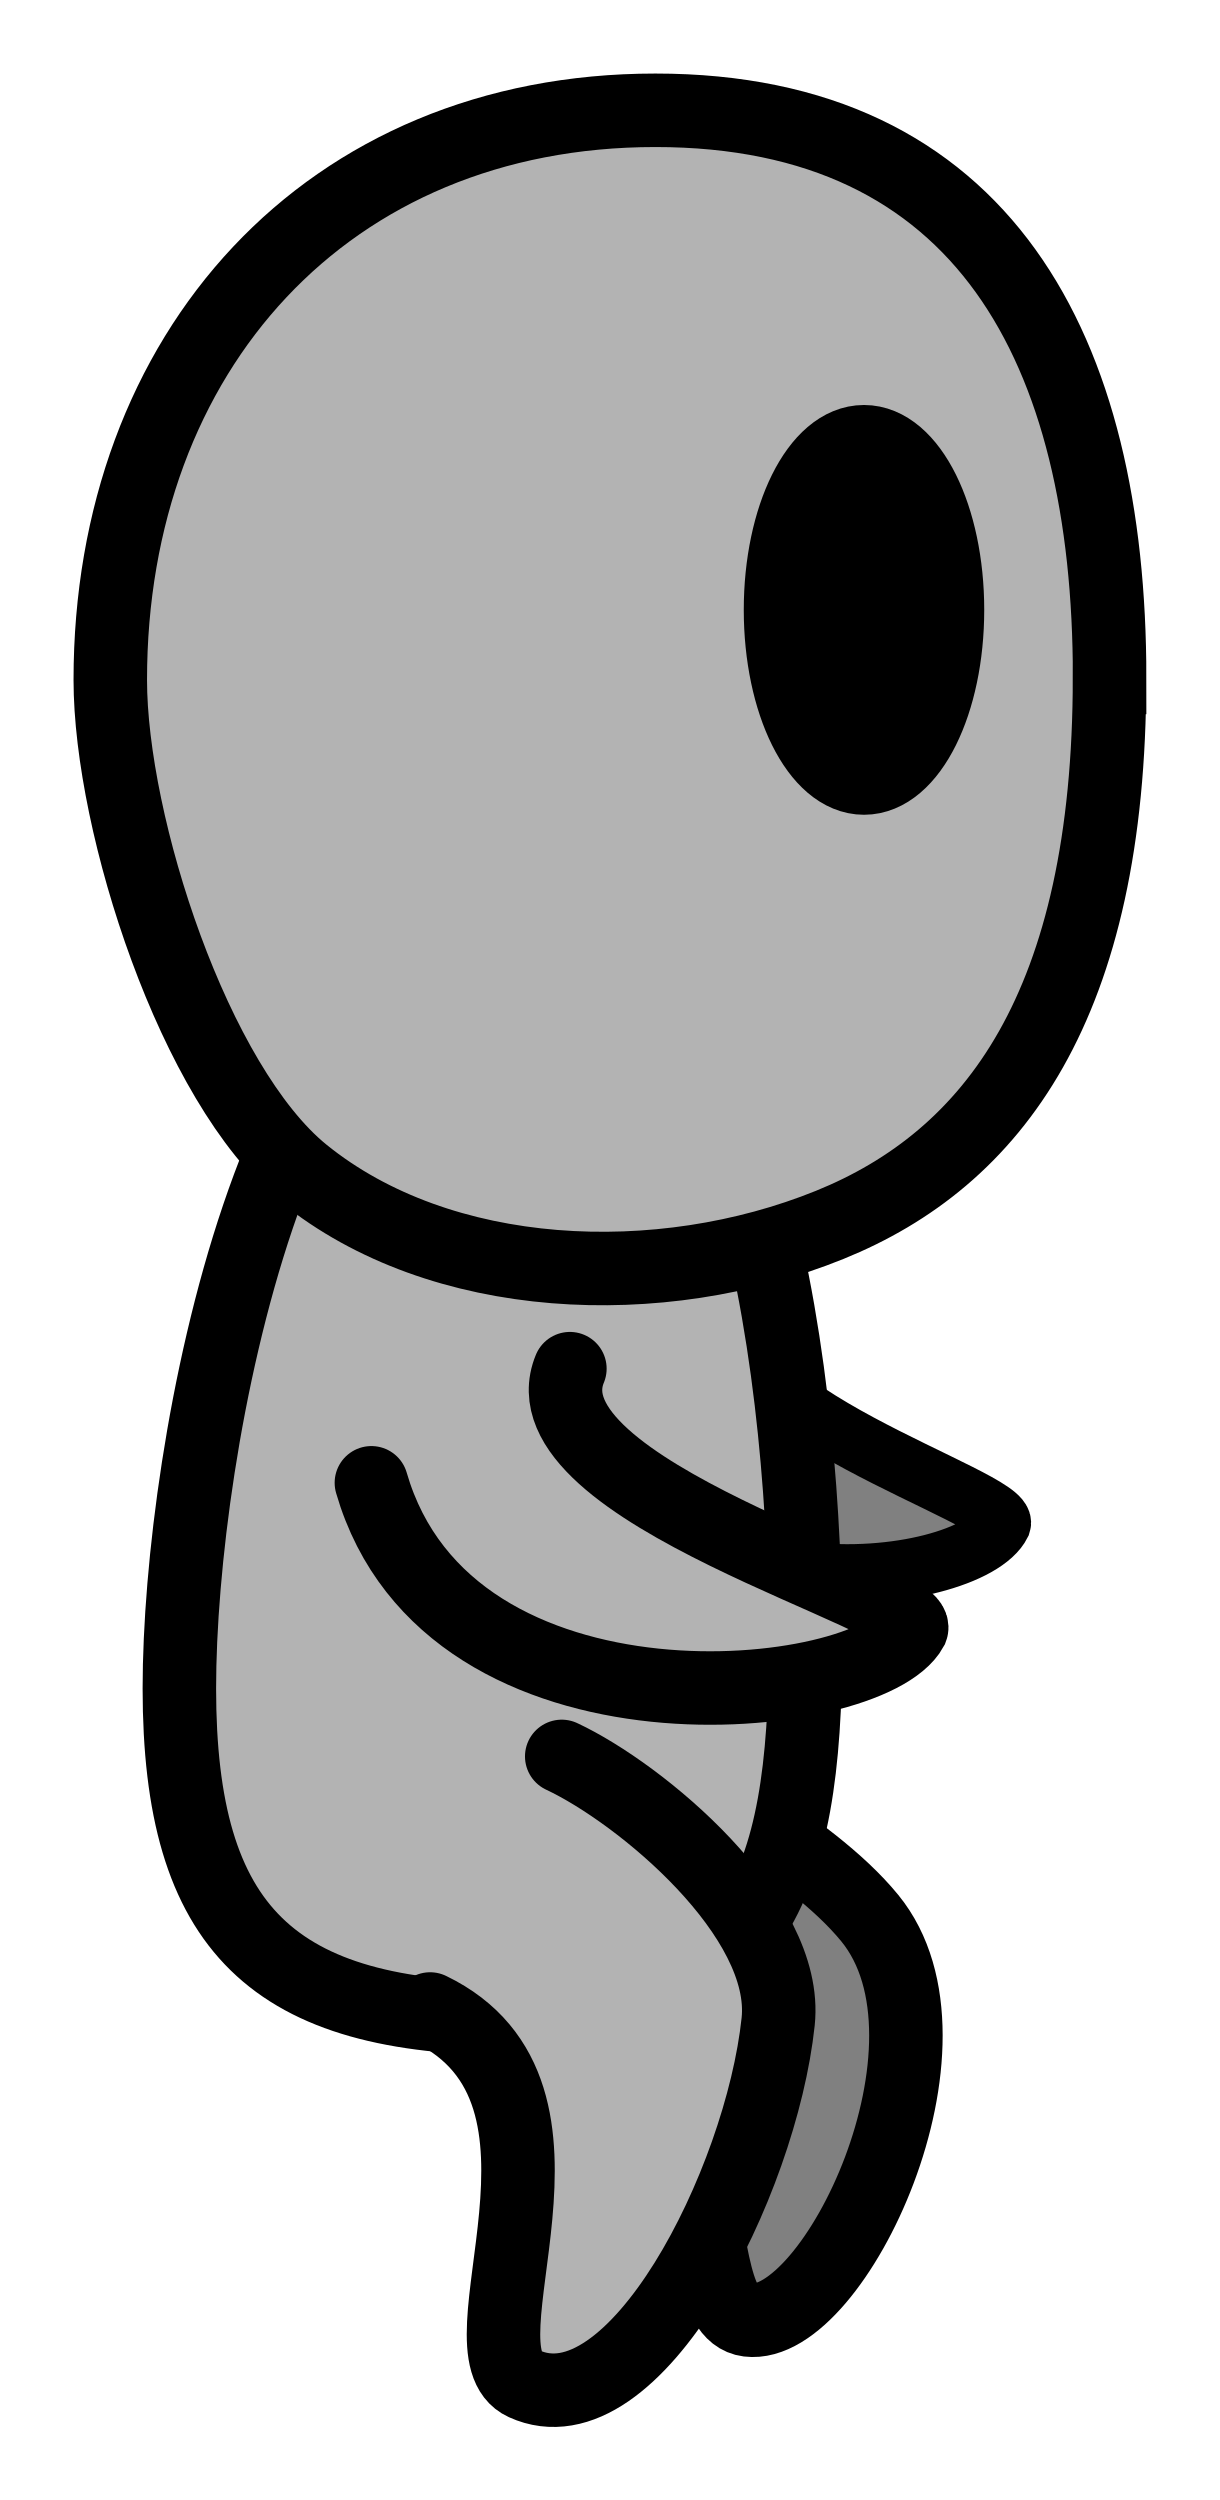
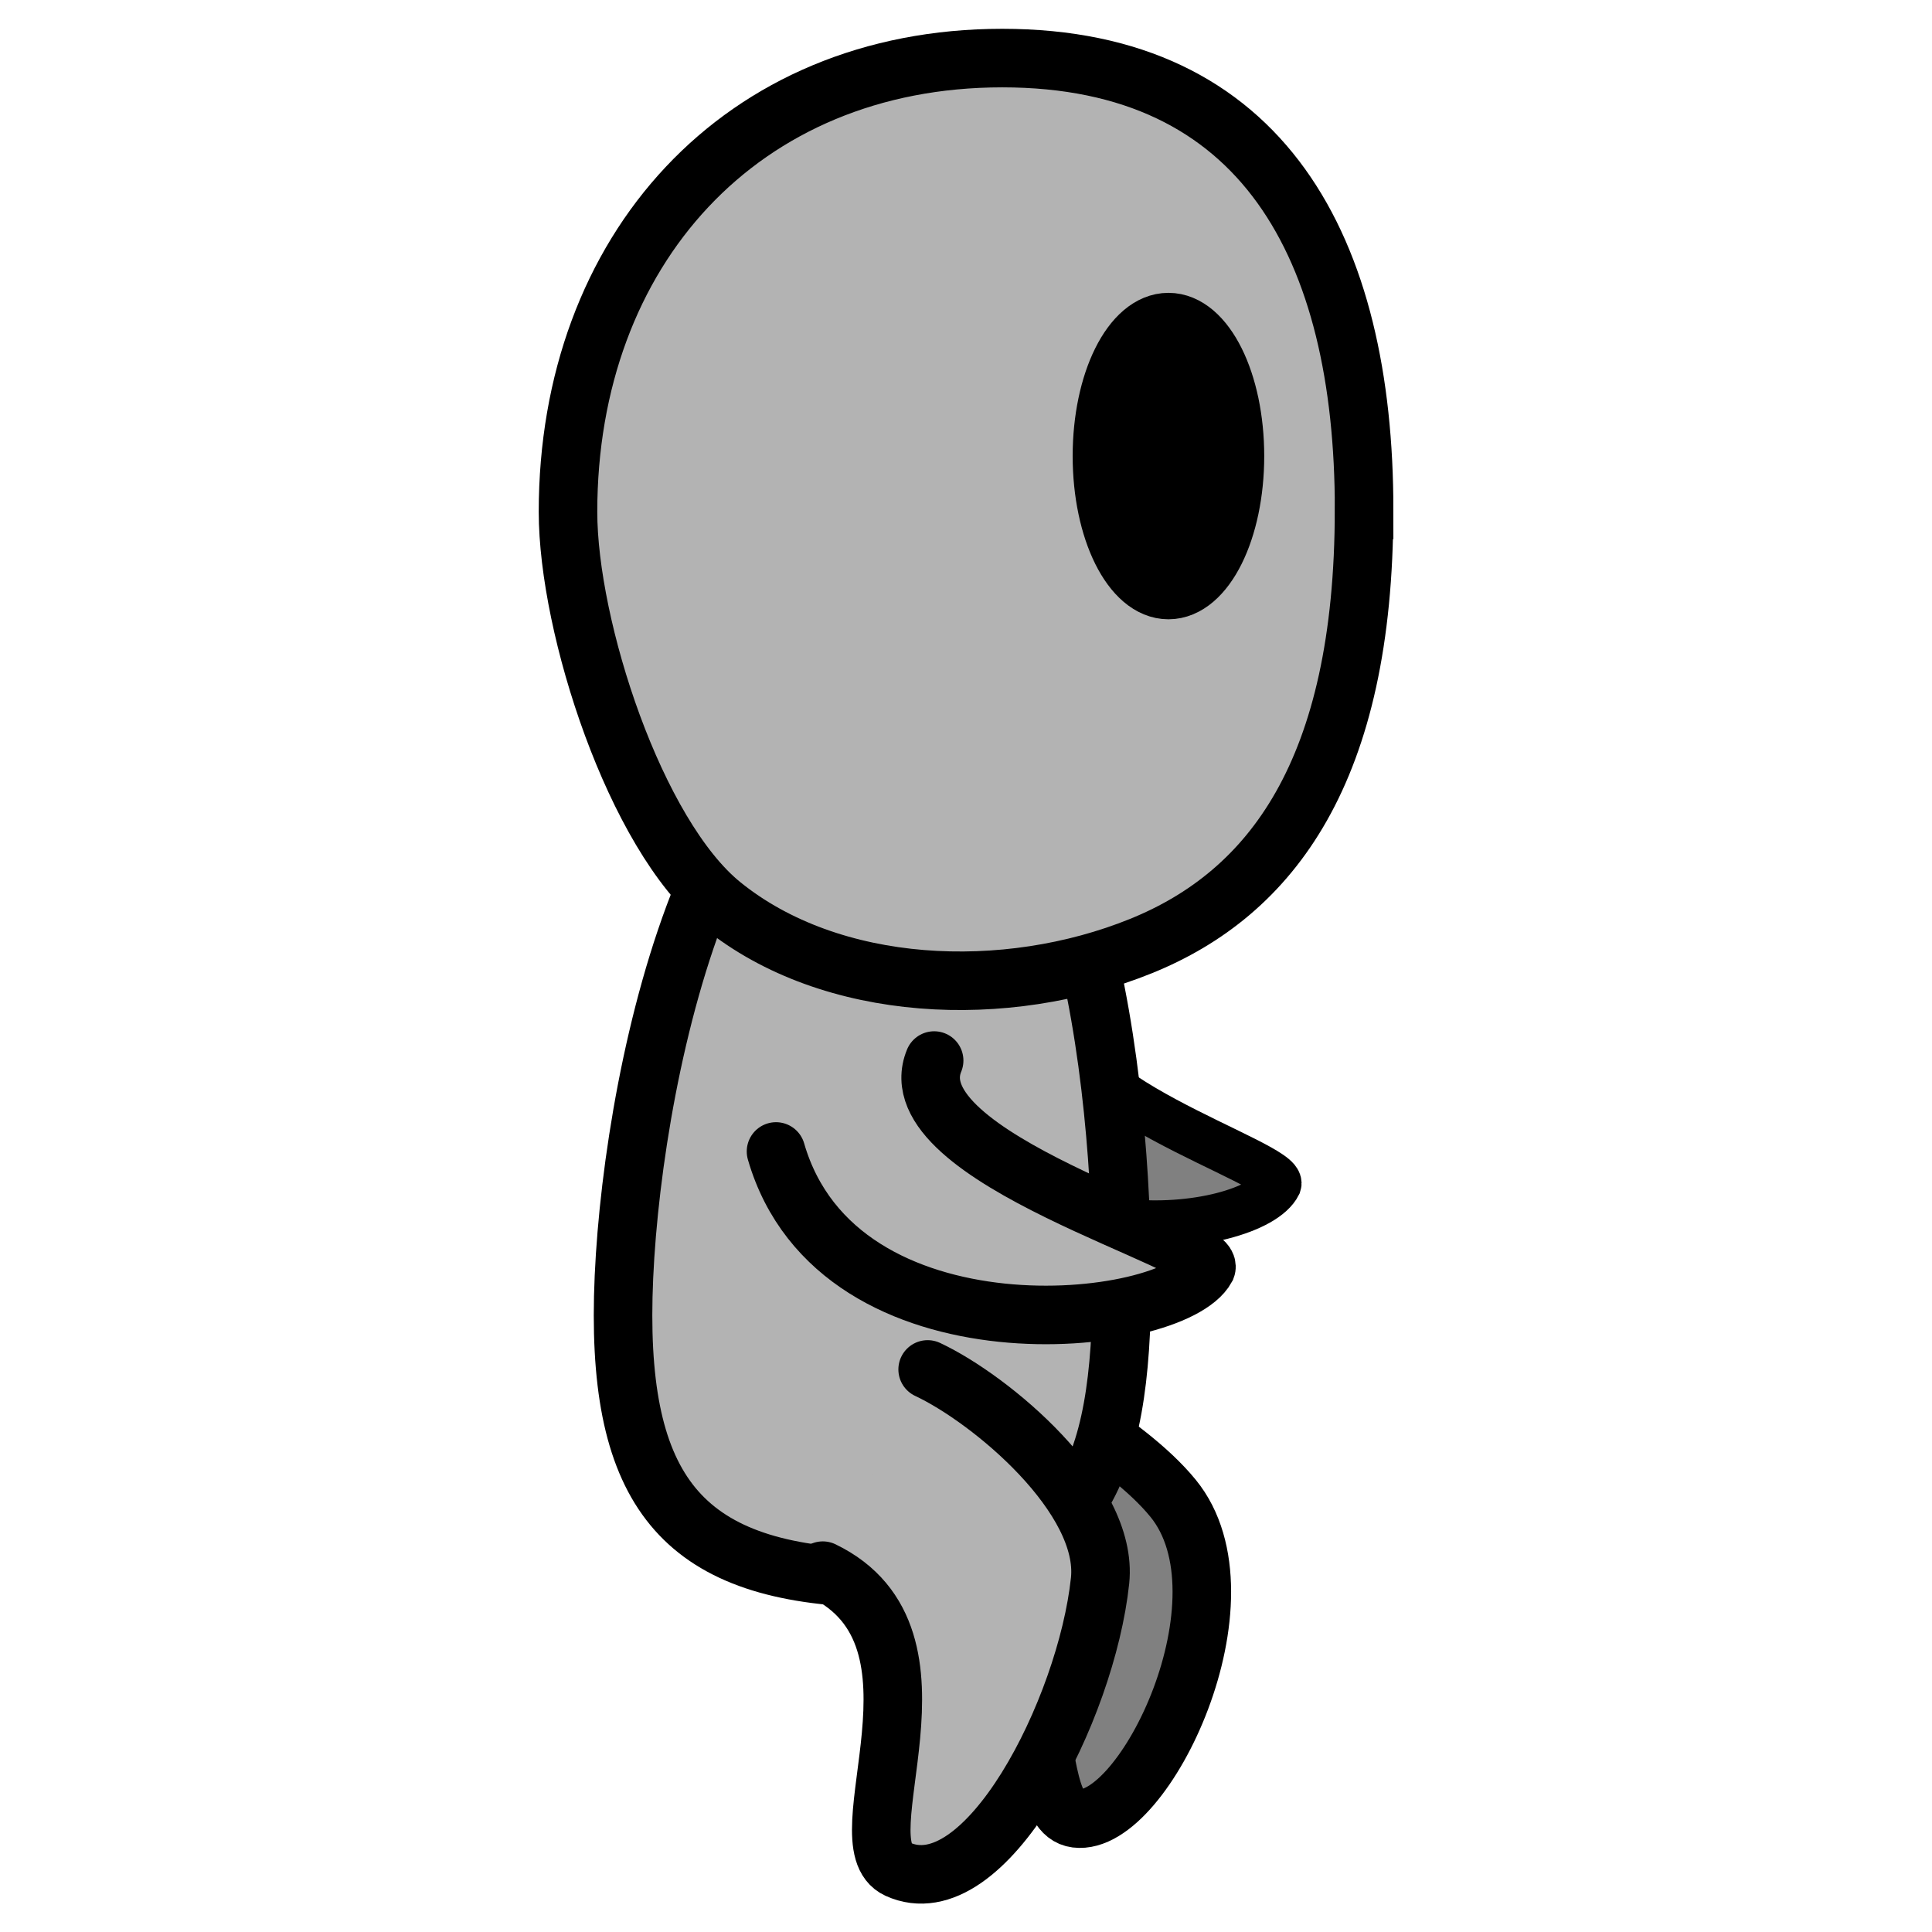
- <svg xmlns="http://www.w3.org/2000/svg" width="16.597mm" height="34.018mm" viewBox="0 0 16.597 34.018" version="1.1" id="svg8">
+ <svg xmlns="http://www.w3.org/2000/svg" width="33mm" height="33mm" viewBox="0 0 33 33" version="1.1" id="svg8">
  <defs id="defs2" />
-   <g id="layer1" transform="translate(-25.8864,-41.8132)">
-     <path id="path843" d="m 34.137,65.329 c 0.95,0.665 2.752,1.565 3.585,2.585 1.389,1.702 -0.49,5.613 -1.654,5.468 -1.062,-0.133 0.257,-4.458 -4.152,-4.877" style="fill:#808080;fill-opacity:1;stroke:#000000;stroke-width:1;stroke-miterlimit:4;stroke-dasharray:none;stroke-opacity:1" />
-     <path id="path1416" d="m 35.949,59.574 c -0.529,1.4 3.689,2.615 3.564,2.976 -0.437,0.876 -4.823,1.399 -5.634,-1.671" style="fill:#808080;fill-opacity:1;stroke:#000000;stroke-width:0.803;stroke-linecap:round;stroke-miterlimit:4;stroke-dasharray:none;stroke-opacity:1" />
-     <path style="fill:#b3b3b3;fill-opacity:1;stroke:#000000;stroke-width:1;stroke-miterlimit:4;stroke-dasharray:none;stroke-opacity:1" d="m 36.847,64.194 c 0,3.284 -0.678,5.087 -3.962,5.087 -3.284,0 -4.558,-1.207 -4.558,-4.492 0,-3.284 1.319,-10.384 4.604,-10.384 3.284,0 3.916,6.505 3.916,9.789 z" id="path830" />
-     <path style="fill:#b3b3b3;fill-opacity:1;stroke:#000000;stroke-width:1;stroke-miterlimit:4;stroke-dasharray:none;stroke-opacity:1" d="m 40.984,51.031 c 0,4.465 -1.582,6.548 -3.809,7.45 -2.309,0.935 -5.291,0.811 -7.16,-0.703 -1.481,-1.2 -2.628,-4.739 -2.628,-6.713 0,-4.465 2.952,-7.751 7.417,-7.751 4.465,0 6.181,3.252 6.181,7.717 z" id="path828" />
-     <path style="fill:#b3b3b3;fill-opacity:1;stroke:#000000;stroke-width:1;stroke-linecap:round;stroke-miterlimit:4;stroke-dasharray:none;stroke-opacity:1" d="m 33.641,60.437 c -0.689,1.665 4.812,3.111 4.648,3.54 -0.57,1.042 -6.291,1.665 -7.349,-1.987" id="path845" />
-     <path style="fill:#b3b3b3;fill-opacity:1;stroke:#000000;stroke-width:1;stroke-linecap:round;stroke-miterlimit:4;stroke-dasharray:none;stroke-opacity:1" d="m 33.53,65.713 c 1.081,0.507 3.096,2.184 2.945,3.609 -0.233,2.201 -1.966,5.608 -3.457,4.927 -0.974,-0.444 1.097,-3.951 -1.279,-5.099" id="path832" />
-     <ellipse style="fill:#000000;fill-opacity:1;stroke:#000000;stroke-width:1;stroke-miterlimit:4;stroke-dasharray:none;stroke-opacity:1" id="path840" cx="37.643" cy="50.112" rx="1.136" ry="2.288" />
+   <g id="layer1" transform="translate(-25.8864,-42.83089)">
+     <g id="g829" transform="translate(8.201332,0.5088419)">
+       <path style="fill:#808080;fill-opacity:1;stroke:#000000;stroke-width:1;stroke-miterlimit:4;stroke-dasharray:none;stroke-opacity:1" d="m 34.137,65.329 c 0.95,0.665 2.752,1.565 3.585,2.585 1.389,1.702 -0.49,5.613 -1.654,5.468 -1.062,-0.133 0.257,-4.458 -4.152,-4.877" id="path843" />
+       <path style="fill:#808080;fill-opacity:1;stroke:#000000;stroke-width:0.803;stroke-linecap:round;stroke-miterlimit:4;stroke-dasharray:none;stroke-opacity:1" d="m 35.949,59.574 c -0.529,1.4 3.689,2.615 3.564,2.976 -0.437,0.876 -4.823,1.399 -5.634,-1.671" id="path1416" />
+       <path id="path830" d="m 36.847,64.194 c 0,3.284 -0.678,5.087 -3.962,5.087 -3.284,0 -4.558,-1.207 -4.558,-4.492 0,-3.284 1.319,-10.384 4.604,-10.384 3.284,0 3.916,6.505 3.916,9.789 z" style="fill:#b3b3b3;fill-opacity:1;stroke:#000000;stroke-width:1;stroke-miterlimit:4;stroke-dasharray:none;stroke-opacity:1" />
+       <path id="path828" d="m 40.984,51.031 c 0,4.465 -1.582,6.548 -3.809,7.45 -2.309,0.935 -5.291,0.811 -7.16,-0.703 -1.481,-1.2 -2.628,-4.739 -2.628,-6.713 0,-4.465 2.952,-7.751 7.417,-7.751 4.465,0 6.181,3.252 6.181,7.717 z" style="fill:#b3b3b3;fill-opacity:1;stroke:#000000;stroke-width:1;stroke-miterlimit:4;stroke-dasharray:none;stroke-opacity:1" />
+       <path id="path845" d="m 33.641,60.437 c -0.689,1.665 4.812,3.111 4.648,3.54 -0.57,1.042 -6.291,1.665 -7.349,-1.987" style="fill:#b3b3b3;fill-opacity:1;stroke:#000000;stroke-width:1;stroke-linecap:round;stroke-miterlimit:4;stroke-dasharray:none;stroke-opacity:1" />
+       <path id="path832" d="m 33.53,65.713 c 1.081,0.507 3.096,2.184 2.945,3.609 -0.233,2.201 -1.966,5.608 -3.457,4.927 -0.974,-0.444 1.097,-3.951 -1.279,-5.099" style="fill:#b3b3b3;fill-opacity:1;stroke:#000000;stroke-width:1;stroke-linecap:round;stroke-miterlimit:4;stroke-dasharray:none;stroke-opacity:1" />
+       <ellipse ry="2.288" rx="1.136" cy="50.112" cx="37.643" id="path840" style="fill:#000000;fill-opacity:1;stroke:#000000;stroke-width:1;stroke-miterlimit:4;stroke-dasharray:none;stroke-opacity:1" />
+     </g>
  </g>
</svg>
